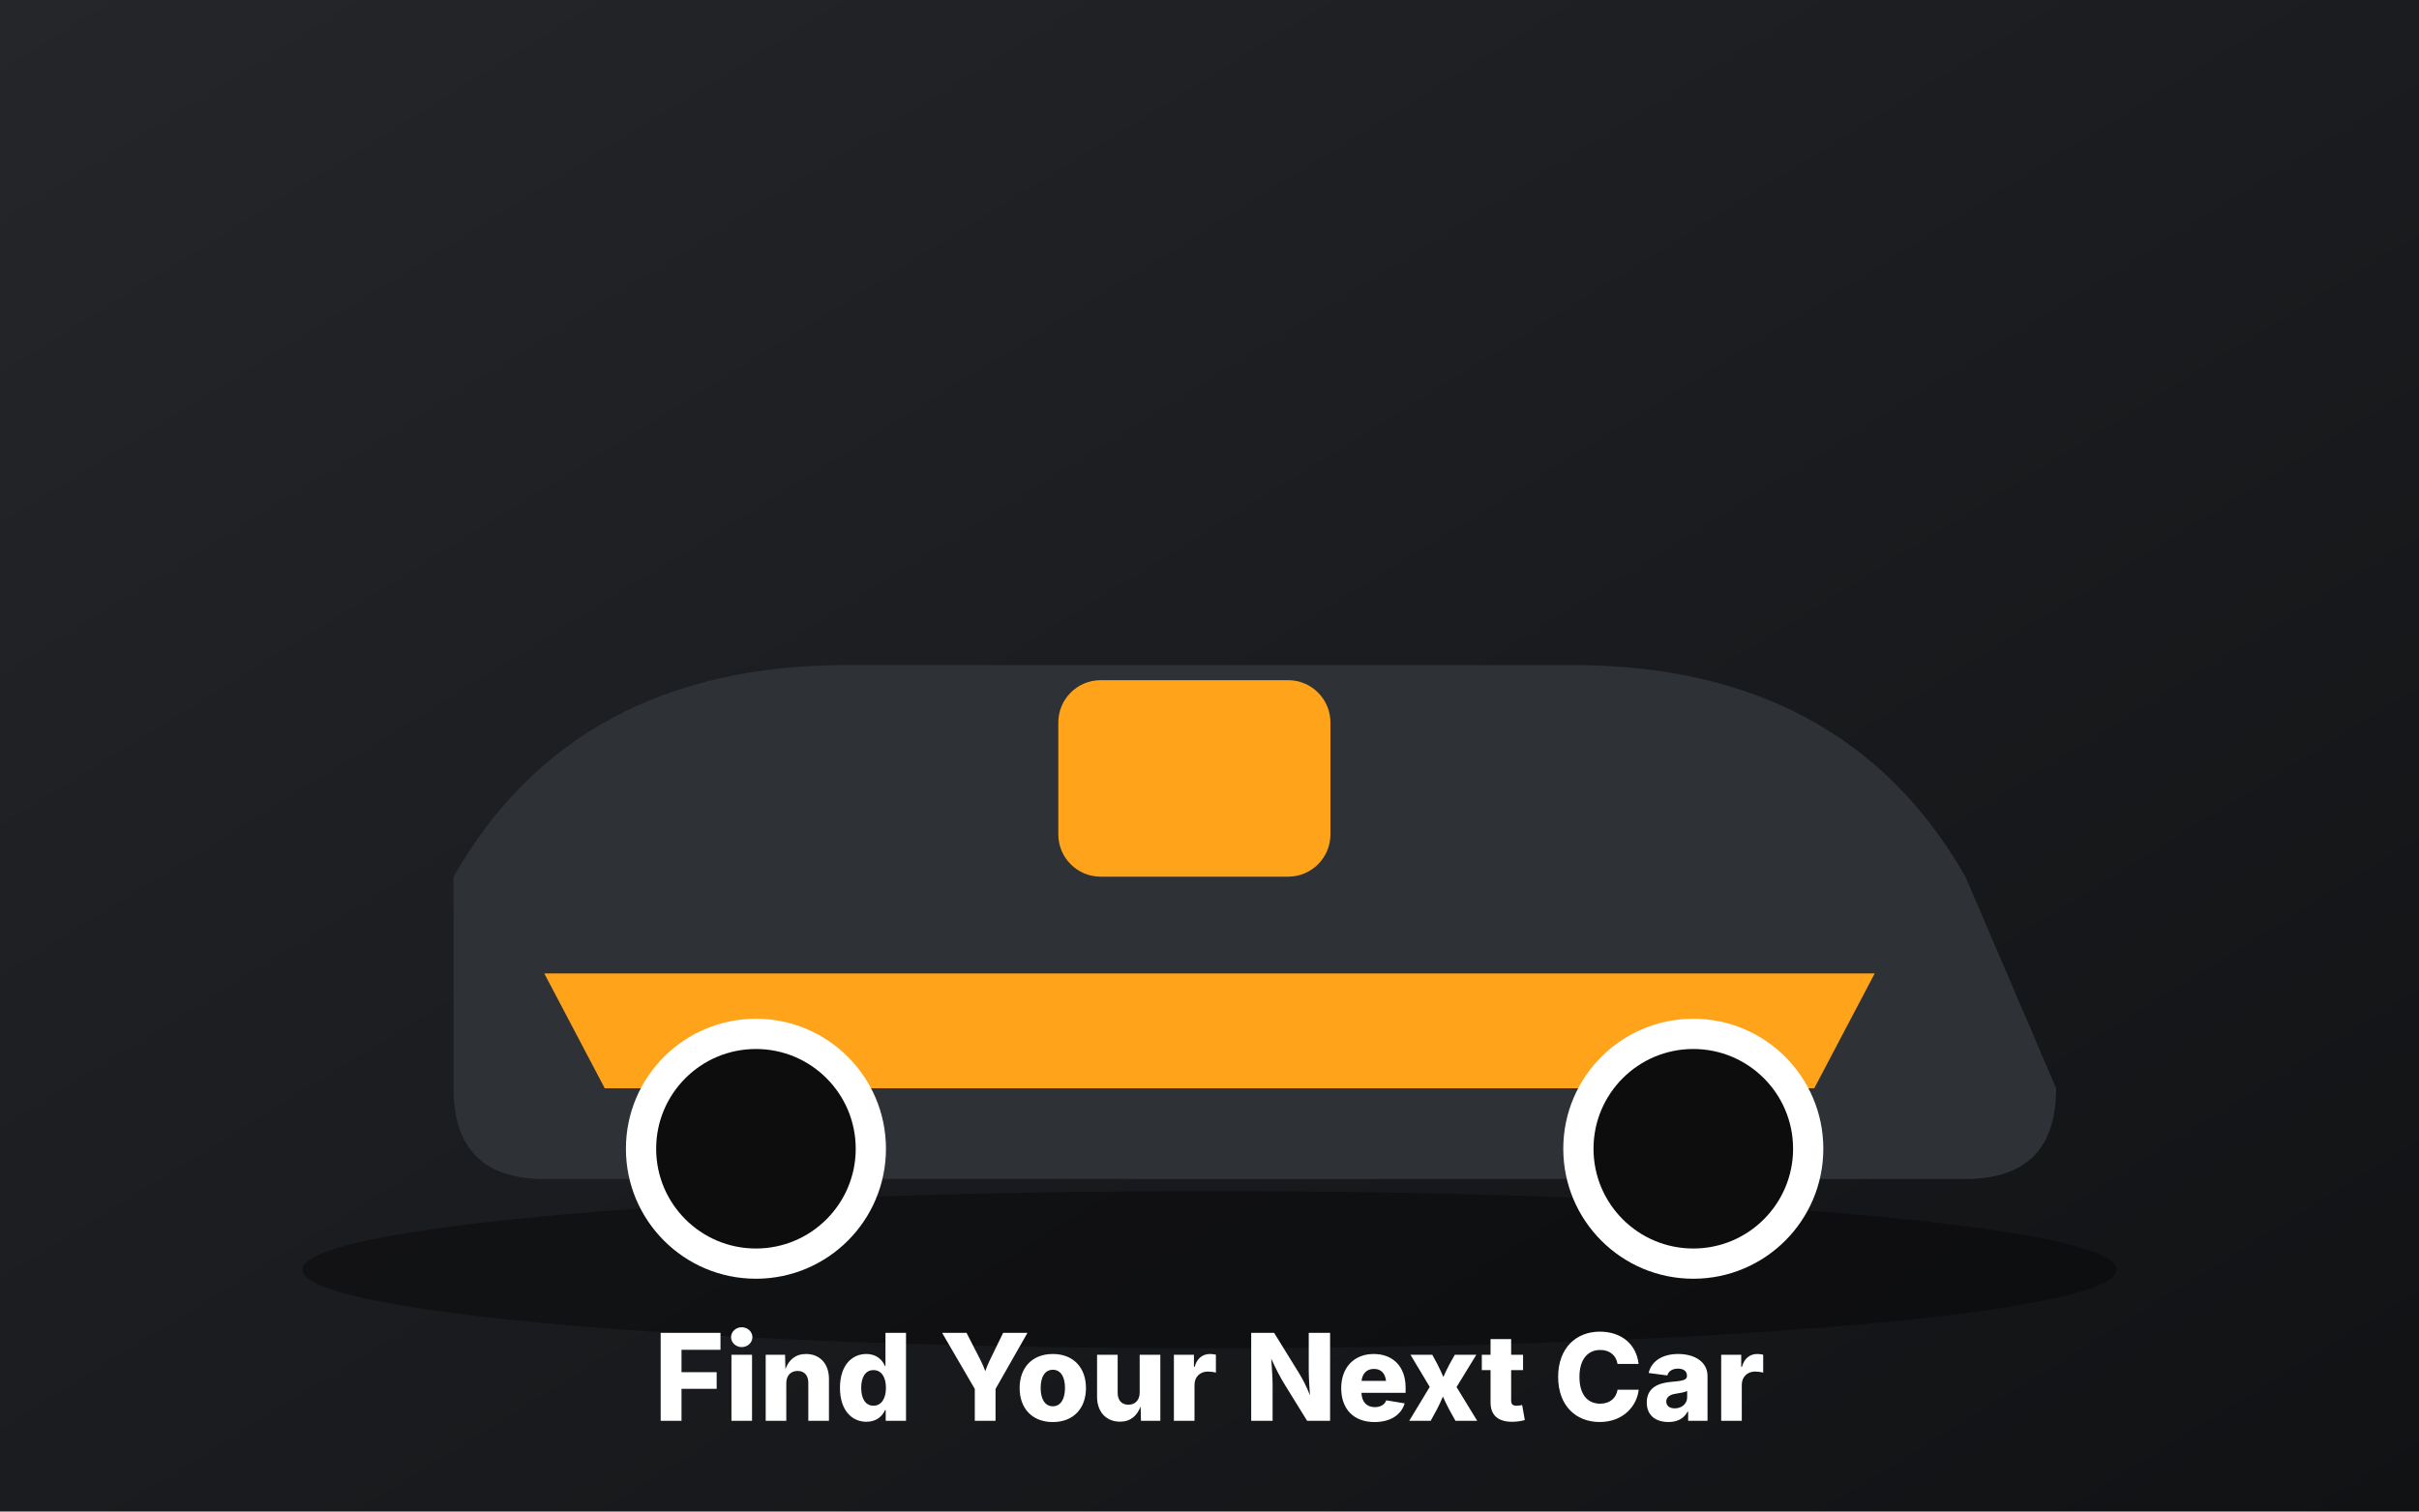
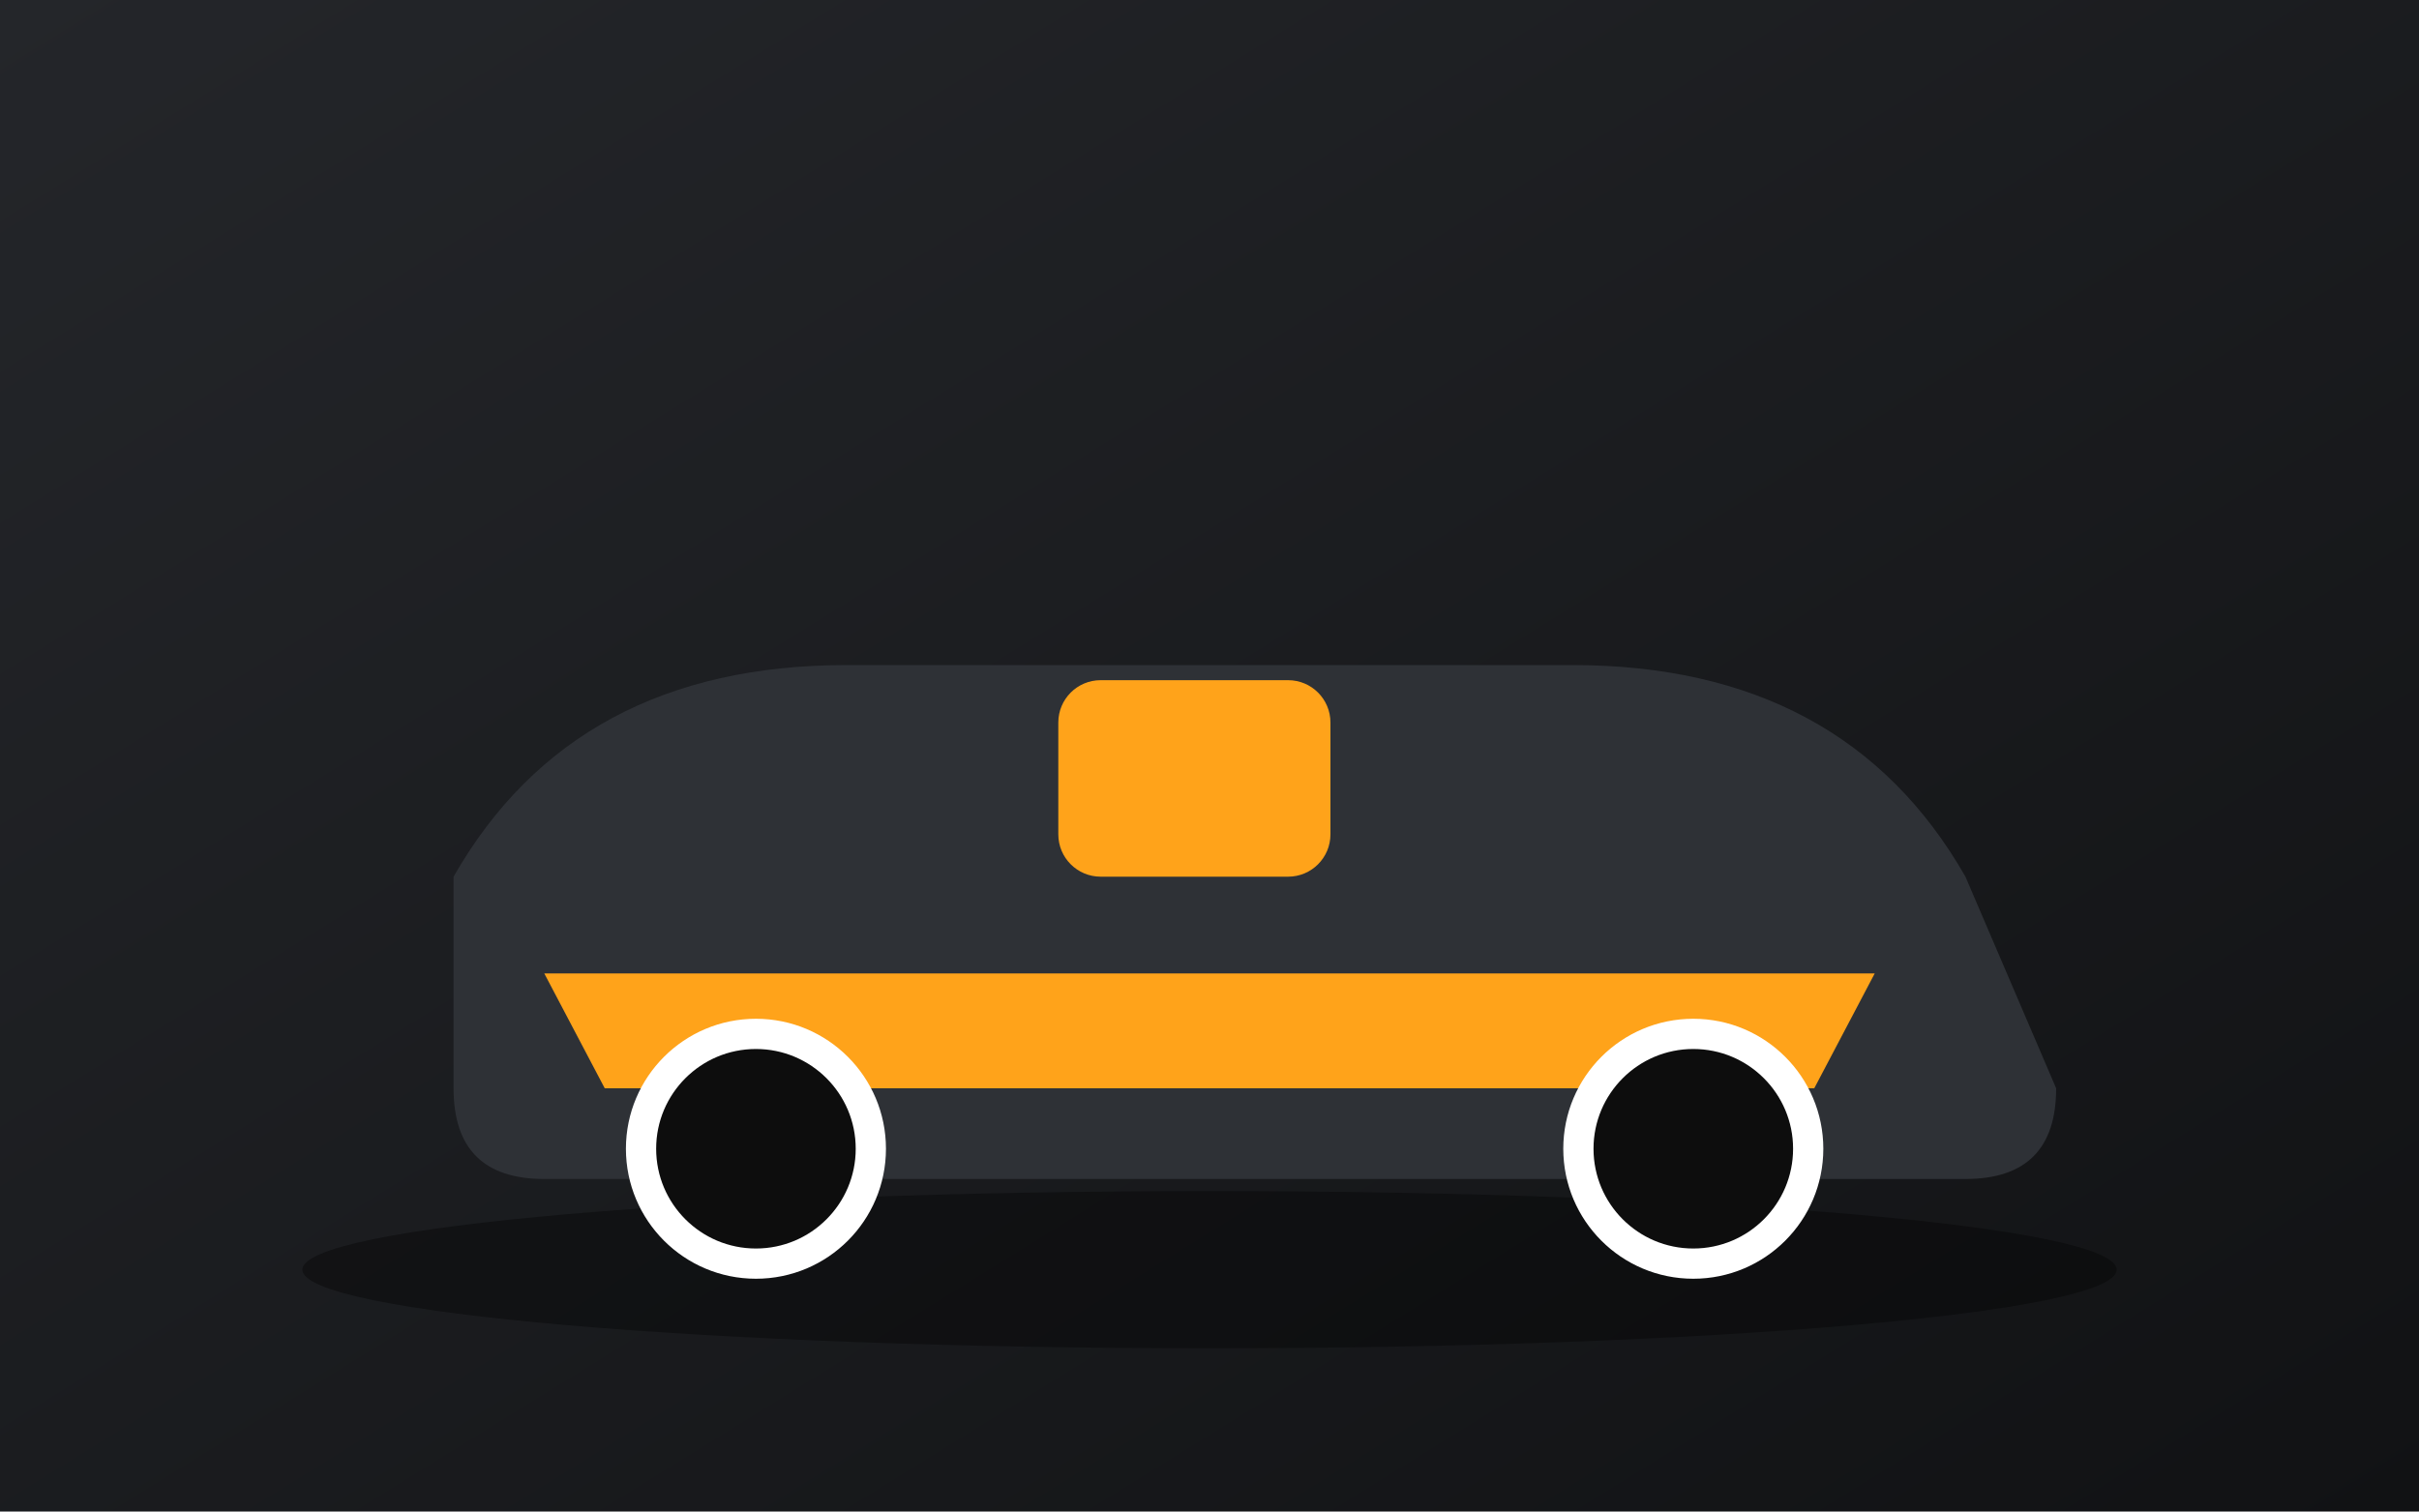
<svg xmlns="http://www.w3.org/2000/svg" viewBox="0 0 800 500">
  <defs>
    <linearGradient id="bg" x1="0" y1="0" x2="1" y2="1">
      <stop offset="0" stop-color="#24262a" />
      <stop offset="1" stop-color="#111214" />
    </linearGradient>
  </defs>
  <rect width="800" height="500" fill="url(#bg)" />
  <ellipse cx="400" cy="420" rx="300" ry="26" fill="#000" opacity="0.35" />
  <path d="M150 290 q40 -70 130 -70 h240 q90 0 130 70 l30 70 q0 30 -30 30 h-470 q-30 0 -30 -30 z" fill="#2e3136" />
  <path d="M180 322 h440 l-20 38 h-400 z" fill="#ffa31a" />
  <circle cx="250" cy="380" r="38" fill="#0d0d0d" stroke="#fff" stroke-width="10" />
  <circle cx="560" cy="380" r="38" fill="#0d0d0d" stroke="#fff" stroke-width="10" />
  <rect x="350" y="225" width="90" height="65" rx="14" fill="#ffa31a" />
-   <text x="400" y="470" font-family="Inter,Arial,sans-serif" font-size="40" font-weight="800" fill="#fff" text-anchor="middle">Find Your Next Car</text>
</svg>
